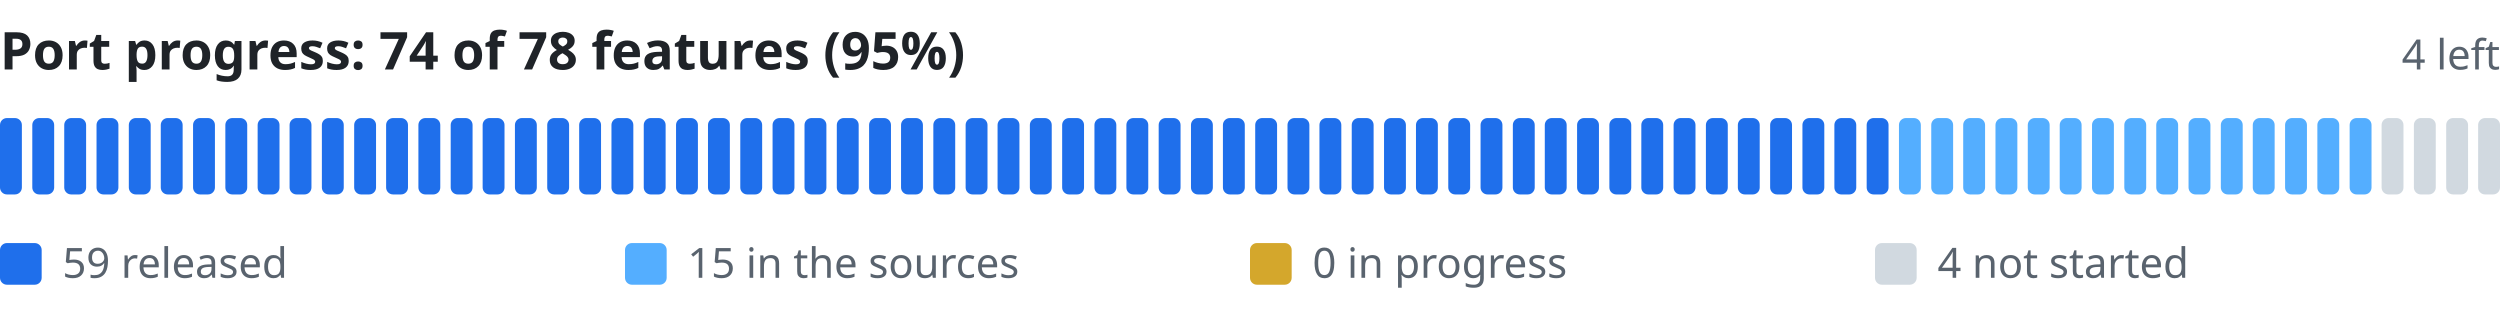
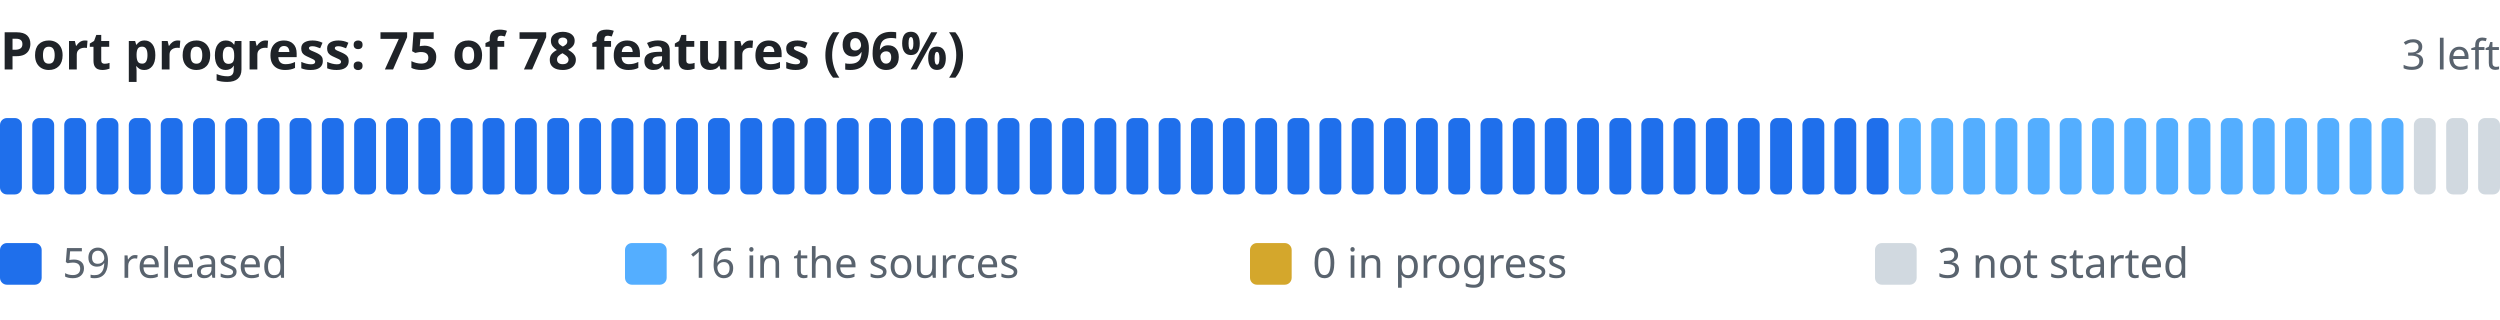
- <svg xmlns="http://www.w3.org/2000/svg" width="720" height="92" viewBox="0 0 720 92" role="img" aria-label="74 of 78 features done, 4 left">
+ <svg xmlns="http://www.w3.org/2000/svg" width="720" height="92" viewBox="0 0 720 92" role="img" aria-label="75 of 78 features done, 3 left">
  <style>
text { font-family: -apple-system, "Segoe UI", "Noto Sans", Helvetica, Arial, sans-serif; fill: #1f2328; }
.title { font-size: 15px; font-weight: 600; }
.small { font-size: 12px; fill: #59636e; }
.released { fill: #1f6feb; }
.sources { fill: #54aeff; }
.doing { fill: #d4a72c; }
.left { fill: #d1d9e0; }
@media (prefers-color-scheme: dark) {
  text { fill: #f0f6fc; }
  .small { fill: #9198a1; }
  .released { fill: #4493f8; }
  .sources { fill: #1f4f8f; }
  .doing { fill: #bb8009; }
  .left { fill: #3d444d; }
}
</style>
-   <text class="title" x="0" y="20">Port progress: 74 of 78 features (95%)</text>
-   <text class="small" x="720" y="20" text-anchor="end">4 left</text>
+   <text class="title" x="0" y="20">Port progress: 75 of 78 features (96%)</text>
+   <text class="small" x="720" y="20" text-anchor="end">3 left</text>
  <rect class="released" x="0.0" y="34" width="6.3" height="22" rx="2" />
  <rect class="released" x="9.3" y="34" width="6.3" height="22" rx="2" />
  <rect class="released" x="18.5" y="34" width="6.3" height="22" rx="2" />
  <rect class="released" x="27.8" y="34" width="6.3" height="22" rx="2" />
  <rect class="released" x="37.1" y="34" width="6.3" height="22" rx="2" />
  <rect class="released" x="46.3" y="34" width="6.3" height="22" rx="2" />
  <rect class="released" x="55.6" y="34" width="6.3" height="22" rx="2" />
  <rect class="released" x="64.9" y="34" width="6.3" height="22" rx="2" />
  <rect class="released" x="74.2" y="34" width="6.3" height="22" rx="2" />
  <rect class="released" x="83.4" y="34" width="6.3" height="22" rx="2" />
  <rect class="released" x="92.7" y="34" width="6.3" height="22" rx="2" />
  <rect class="released" x="102.0" y="34" width="6.3" height="22" rx="2" />
  <rect class="released" x="111.2" y="34" width="6.3" height="22" rx="2" />
  <rect class="released" x="120.5" y="34" width="6.3" height="22" rx="2" />
  <rect class="released" x="129.8" y="34" width="6.3" height="22" rx="2" />
  <rect class="released" x="139.0" y="34" width="6.3" height="22" rx="2" />
  <rect class="released" x="148.3" y="34" width="6.3" height="22" rx="2" />
  <rect class="released" x="157.6" y="34" width="6.3" height="22" rx="2" />
  <rect class="released" x="166.8" y="34" width="6.3" height="22" rx="2" />
  <rect class="released" x="176.1" y="34" width="6.3" height="22" rx="2" />
  <rect class="released" x="185.4" y="34" width="6.3" height="22" rx="2" />
  <rect class="released" x="194.7" y="34" width="6.3" height="22" rx="2" />
  <rect class="released" x="203.9" y="34" width="6.3" height="22" rx="2" />
  <rect class="released" x="213.2" y="34" width="6.3" height="22" rx="2" />
  <rect class="released" x="222.5" y="34" width="6.3" height="22" rx="2" />
  <rect class="released" x="231.7" y="34" width="6.3" height="22" rx="2" />
  <rect class="released" x="241.0" y="34" width="6.3" height="22" rx="2" />
  <rect class="released" x="250.3" y="34" width="6.3" height="22" rx="2" />
  <rect class="released" x="259.5" y="34" width="6.3" height="22" rx="2" />
  <rect class="released" x="268.8" y="34" width="6.3" height="22" rx="2" />
  <rect class="released" x="278.1" y="34" width="6.3" height="22" rx="2" />
  <rect class="released" x="287.3" y="34" width="6.3" height="22" rx="2" />
  <rect class="released" x="296.6" y="34" width="6.3" height="22" rx="2" />
  <rect class="released" x="305.9" y="34" width="6.3" height="22" rx="2" />
  <rect class="released" x="315.2" y="34" width="6.3" height="22" rx="2" />
  <rect class="released" x="324.4" y="34" width="6.3" height="22" rx="2" />
  <rect class="released" x="333.7" y="34" width="6.3" height="22" rx="2" />
  <rect class="released" x="343.0" y="34" width="6.3" height="22" rx="2" />
  <rect class="released" x="352.2" y="34" width="6.3" height="22" rx="2" />
  <rect class="released" x="361.5" y="34" width="6.3" height="22" rx="2" />
  <rect class="released" x="370.8" y="34" width="6.3" height="22" rx="2" />
  <rect class="released" x="380.0" y="34" width="6.3" height="22" rx="2" />
  <rect class="released" x="389.3" y="34" width="6.3" height="22" rx="2" />
  <rect class="released" x="398.6" y="34" width="6.3" height="22" rx="2" />
  <rect class="released" x="407.8" y="34" width="6.3" height="22" rx="2" />
  <rect class="released" x="417.1" y="34" width="6.3" height="22" rx="2" />
  <rect class="released" x="426.4" y="34" width="6.3" height="22" rx="2" />
  <rect class="released" x="435.7" y="34" width="6.3" height="22" rx="2" />
  <rect class="released" x="444.9" y="34" width="6.3" height="22" rx="2" />
  <rect class="released" x="454.2" y="34" width="6.3" height="22" rx="2" />
  <rect class="released" x="463.5" y="34" width="6.3" height="22" rx="2" />
  <rect class="released" x="472.7" y="34" width="6.3" height="22" rx="2" />
  <rect class="released" x="482.0" y="34" width="6.3" height="22" rx="2" />
  <rect class="released" x="491.3" y="34" width="6.3" height="22" rx="2" />
  <rect class="released" x="500.5" y="34" width="6.3" height="22" rx="2" />
  <rect class="released" x="509.8" y="34" width="6.3" height="22" rx="2" />
  <rect class="released" x="519.1" y="34" width="6.3" height="22" rx="2" />
  <rect class="released" x="528.3" y="34" width="6.3" height="22" rx="2" />
  <rect class="released" x="537.6" y="34" width="6.3" height="22" rx="2" />
  <rect class="sources" x="546.9" y="34" width="6.3" height="22" rx="2" />
  <rect class="sources" x="556.2" y="34" width="6.3" height="22" rx="2" />
  <rect class="sources" x="565.4" y="34" width="6.3" height="22" rx="2" />
  <rect class="sources" x="574.7" y="34" width="6.3" height="22" rx="2" />
  <rect class="sources" x="584.0" y="34" width="6.3" height="22" rx="2" />
  <rect class="sources" x="593.2" y="34" width="6.3" height="22" rx="2" />
  <rect class="sources" x="602.5" y="34" width="6.3" height="22" rx="2" />
  <rect class="sources" x="611.8" y="34" width="6.3" height="22" rx="2" />
  <rect class="sources" x="621.0" y="34" width="6.3" height="22" rx="2" />
  <rect class="sources" x="630.3" y="34" width="6.3" height="22" rx="2" />
  <rect class="sources" x="639.6" y="34" width="6.3" height="22" rx="2" />
  <rect class="sources" x="648.8" y="34" width="6.3" height="22" rx="2" />
  <rect class="sources" x="658.1" y="34" width="6.3" height="22" rx="2" />
  <rect class="sources" x="667.4" y="34" width="6.3" height="22" rx="2" />
  <rect class="sources" x="676.7" y="34" width="6.3" height="22" rx="2" />
-   <rect class="left" x="685.9" y="34" width="6.3" height="22" rx="2" />
+   <rect class="sources" x="685.9" y="34" width="6.3" height="22" rx="2" />
  <rect class="left" x="695.2" y="34" width="6.3" height="22" rx="2" />
  <rect class="left" x="704.5" y="34" width="6.3" height="22" rx="2" />
  <rect class="left" x="713.7" y="34" width="6.3" height="22" rx="2" />
  <rect class="released" x="0" y="70" width="12" height="12" rx="2" />
  <text class="small" x="18" y="80">59 released</text>
  <rect class="sources" x="180" y="70" width="12" height="12" rx="2" />
-   <text class="small" x="198" y="80">15 in the sources</text>
+   <text class="small" x="198" y="80">16 in the sources</text>
  <rect class="doing" x="360" y="70" width="12" height="12" rx="2" />
  <text class="small" x="378" y="80">0 in progress</text>
  <rect class="left" x="540" y="70" width="12" height="12" rx="2" />
-   <text class="small" x="558" y="80">4 not started</text>
+   <text class="small" x="558" y="80">3 not started</text>
</svg>
